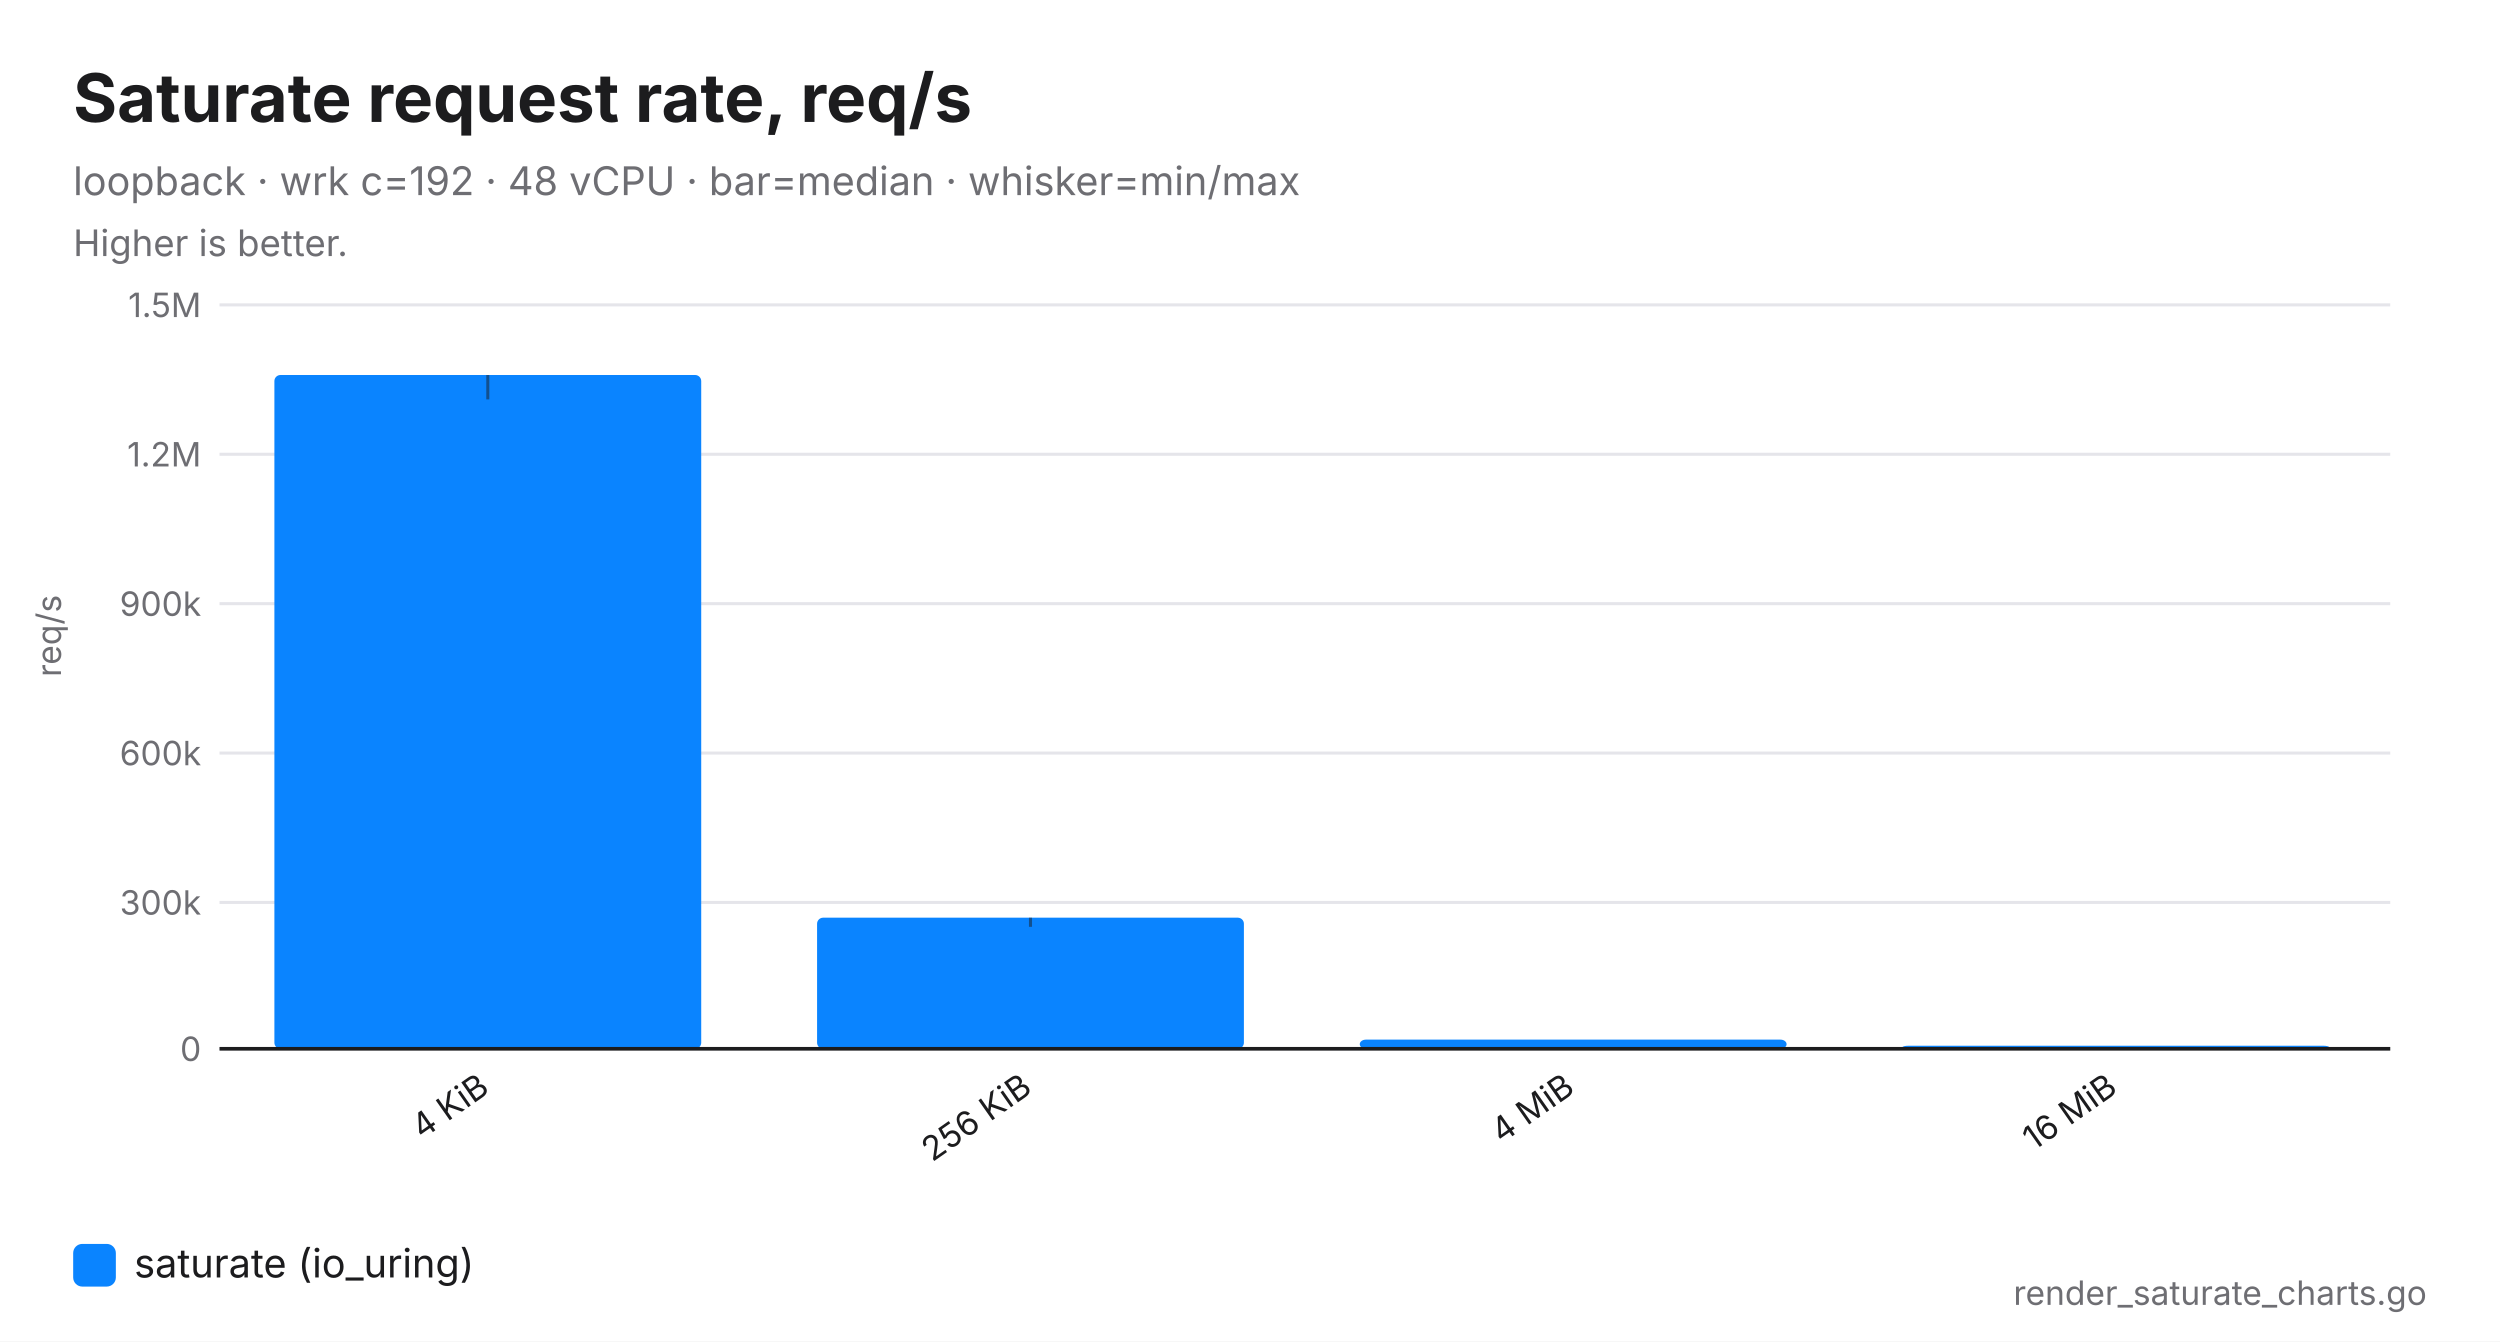
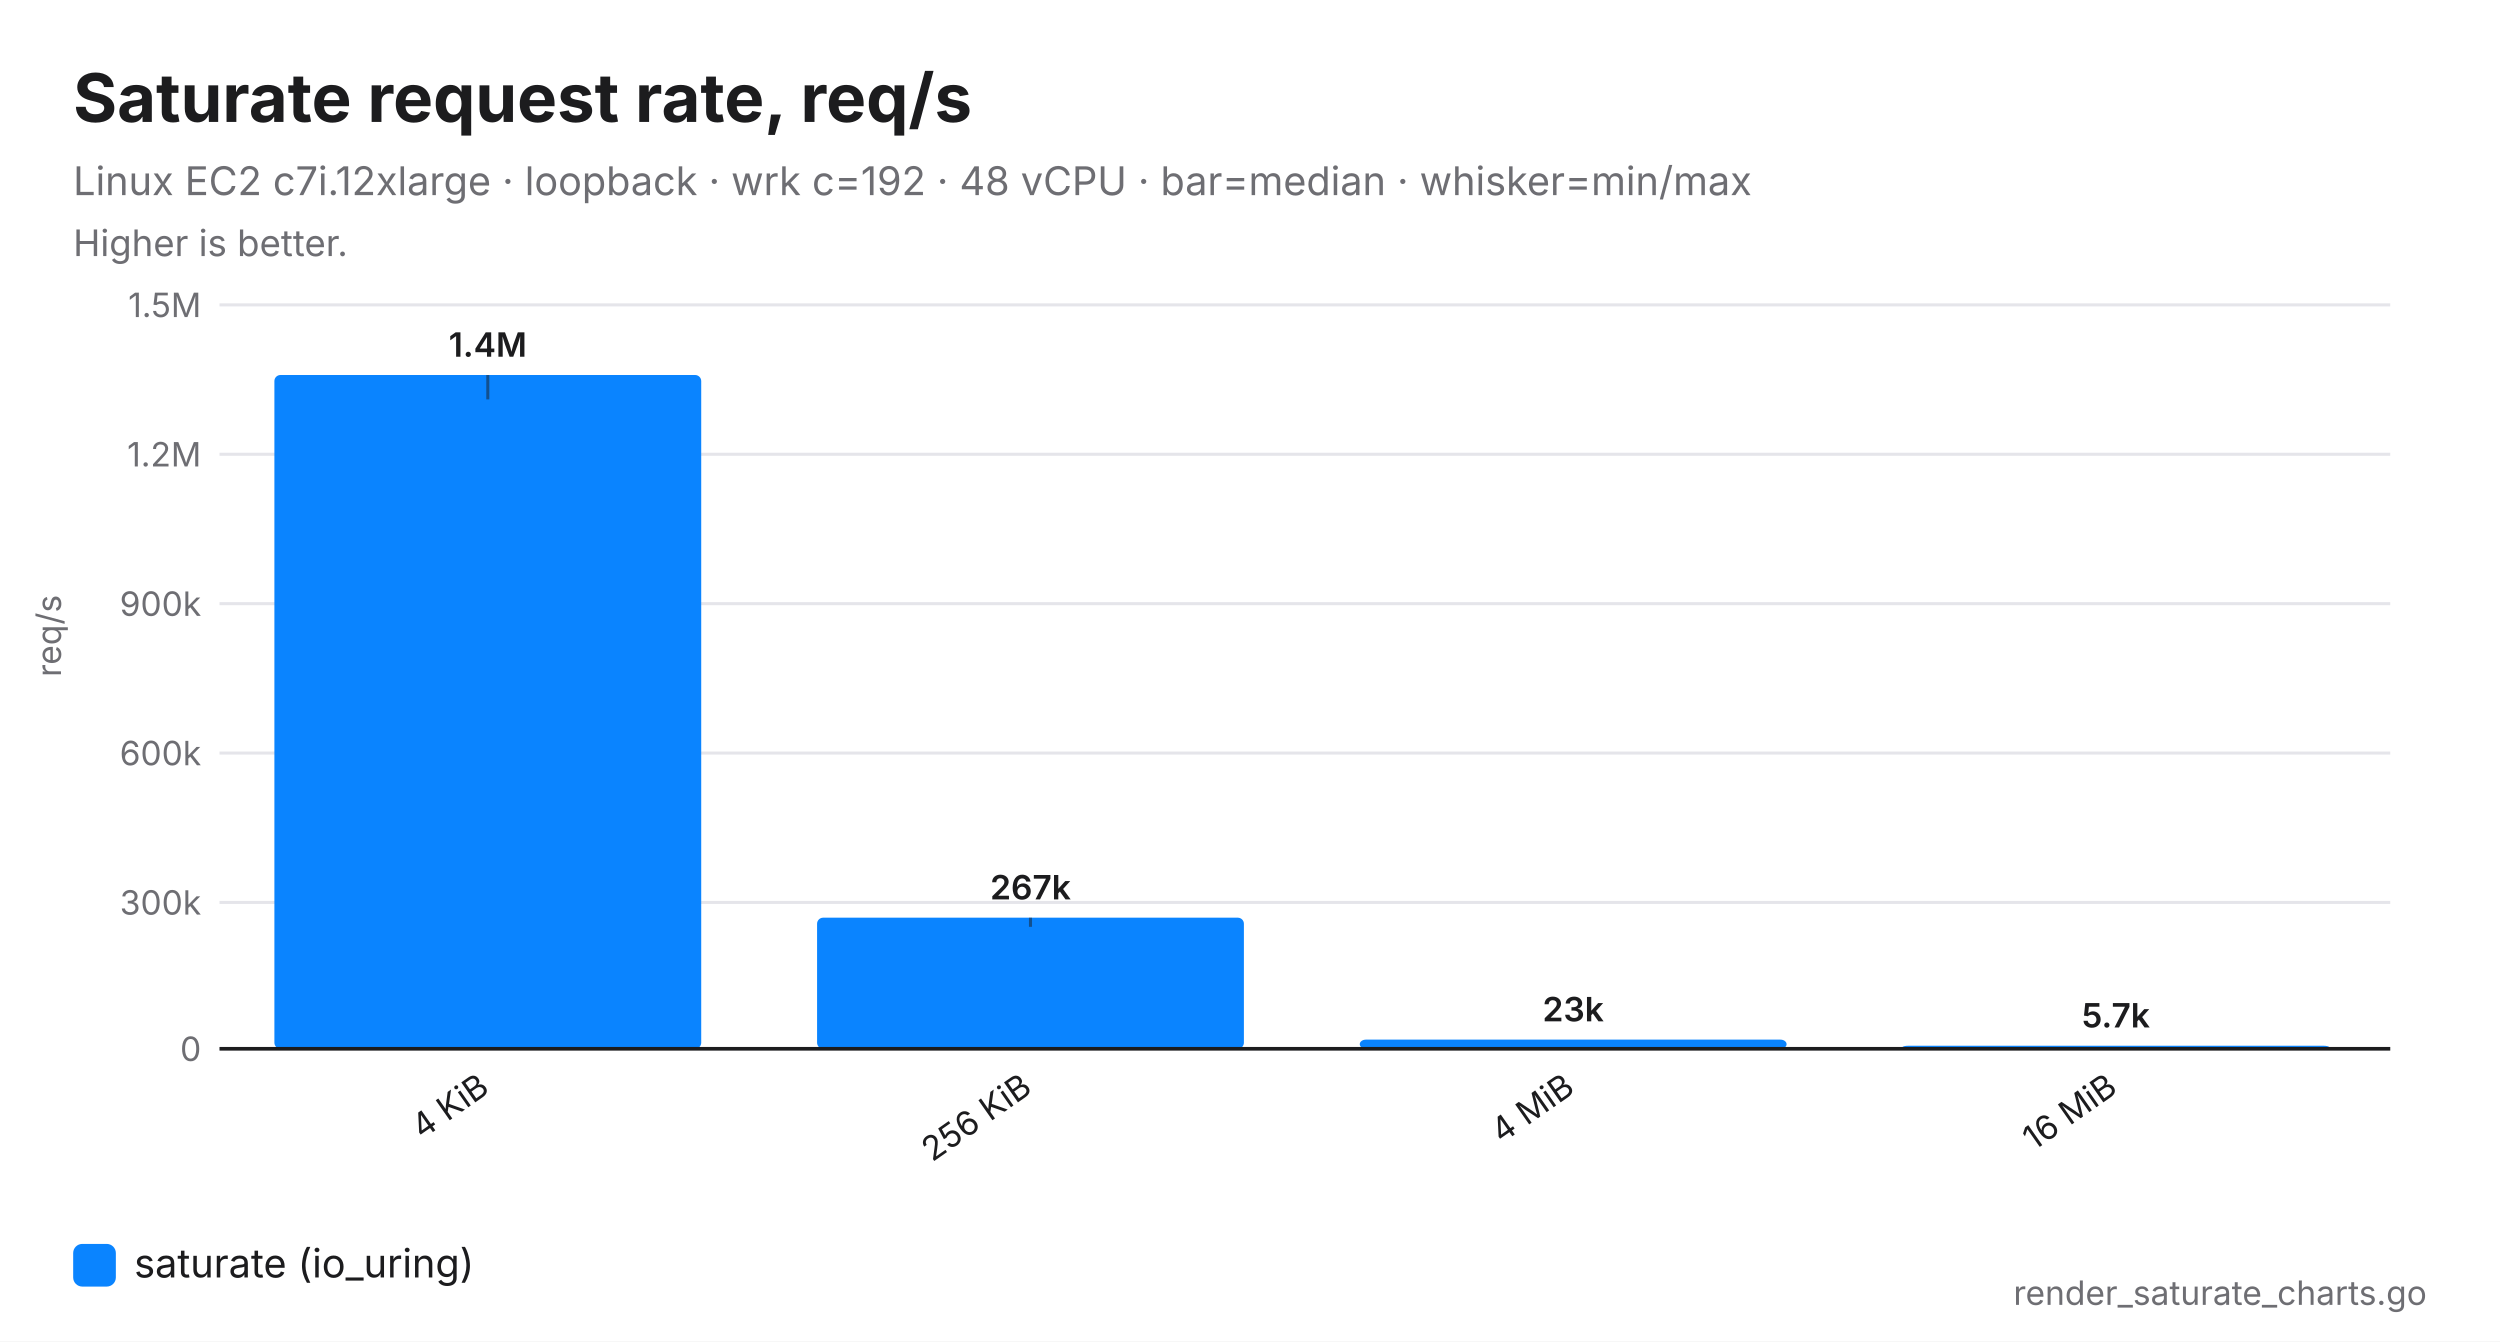
<svg xmlns="http://www.w3.org/2000/svg" viewBox="0 0 820 440" font-family="-apple-system, BlinkMacSystemFont, 'SF Pro Text', sans-serif" font-size="13" fill="#1c1c1e">
  <rect width="820" height="440" fill="#ffffff" />
  <text x="24" y="40" font-size="22" font-weight="700">Saturate request rate, req/s</text>
-   <text x="24" y="64" font-size="13" fill="#6e6e73">loopback · wrk c=192 · 48 vCPU · bar=median · whisker=min/max</text>
+   <text x="24" y="64" font-size="13" fill="#6e6e73">Linux EC2 c7i.12xlarge · loopback · wrk c=192 · 48 vCPU · bar=median · whisker=min/max</text>
  <text x="24" y="84" font-size="12" fill="#6e6e73">Higher is better.</text>
  <line x1="72" x2="784" y1="344" y2="344" stroke="#e5e5ea" stroke-width="1" />
  <text x="66" y="348" text-anchor="end" font-size="11" fill="#6e6e73">0</text>
  <line x1="72" x2="784" y1="296" y2="296" stroke="#e5e5ea" stroke-width="1" />
  <text x="66" y="300" text-anchor="end" font-size="11" fill="#6e6e73">300k</text>
  <line x1="72" x2="784" y1="247" y2="247" stroke="#e5e5ea" stroke-width="1" />
  <text x="66" y="251" text-anchor="end" font-size="11" fill="#6e6e73">600k</text>
  <line x1="72" x2="784" y1="198" y2="198" stroke="#e5e5ea" stroke-width="1" />
  <text x="66" y="202" text-anchor="end" font-size="11" fill="#6e6e73">900k</text>
  <line x1="72" x2="784" y1="149" y2="149" stroke="#e5e5ea" stroke-width="1" />
  <text x="66" y="153" text-anchor="end" font-size="11" fill="#6e6e73">1.2M</text>
  <line x1="72" x2="784" y1="100" y2="100" stroke="#e5e5ea" stroke-width="1" />
  <text x="66" y="104" text-anchor="end" font-size="11" fill="#6e6e73">1.5M</text>
  <rect x="90" y="123" width="140" height="221" rx="2" fill="#0A84FF" />
  <line x1="160" x2="160" y1="131" y2="123" stroke="#1c1c1e80" stroke-width="1" />
+   <text x="160" y="117" text-anchor="middle" font-size="11" font-weight="600" fill="#1c1c1e">1.4M</text>
  <text x="161" y="358" text-anchor="end" font-size="11" transform="rotate(-35 161,358)">4 KiB</text>
  <rect x="268" y="301" width="140" height="43" rx="2" fill="#0A84FF" />
  <line x1="338" x2="338" y1="304" y2="301" stroke="#1c1c1e80" stroke-width="1" />
+   <text x="338" y="295" text-anchor="middle" font-size="11" font-weight="600" fill="#1c1c1e">267k</text>
  <text x="339" y="358" text-anchor="end" font-size="11" transform="rotate(-35 339,358)">256 KiB</text>
  <rect x="446" y="341" width="140" height="3" rx="2" fill="#0A84FF" />
  <line x1="516" x2="516" y1="341" y2="341" stroke="#1c1c1e80" stroke-width="1" />
+   <text x="516" y="335" text-anchor="middle" font-size="11" font-weight="600" fill="#1c1c1e">23k</text>
  <text x="517" y="358" text-anchor="end" font-size="11" transform="rotate(-35 517,358)">4 MiB</text>
  <rect x="624" y="343" width="140" height="1" rx="2" fill="#0A84FF" />
  <line x1="694" x2="694" y1="344" y2="344" stroke="#1c1c1e80" stroke-width="1" />
+   <text x="694" y="337" text-anchor="middle" font-size="11" font-weight="600" fill="#1c1c1e">5.7k</text>
  <text x="695" y="358" text-anchor="end" font-size="11" transform="rotate(-35 695,358)">16 MiB</text>
  <line x1="72" x2="784" y1="344" y2="344" stroke="#1c1c1e" stroke-width="1.2" />
  <text x="20" y="222" font-size="11" fill="#6e6e73" transform="rotate(-90 20,222)">req/s</text>
  <rect x="24" y="408" width="14" height="14" rx="3" fill="#0A84FF" />
  <text x="44" y="419" font-size="13">saturate (io_uring)</text>
  <text x="796" y="428" text-anchor="end" font-size="11" fill="#6e6e73">render_saturate_charts.go</text>
</svg>
